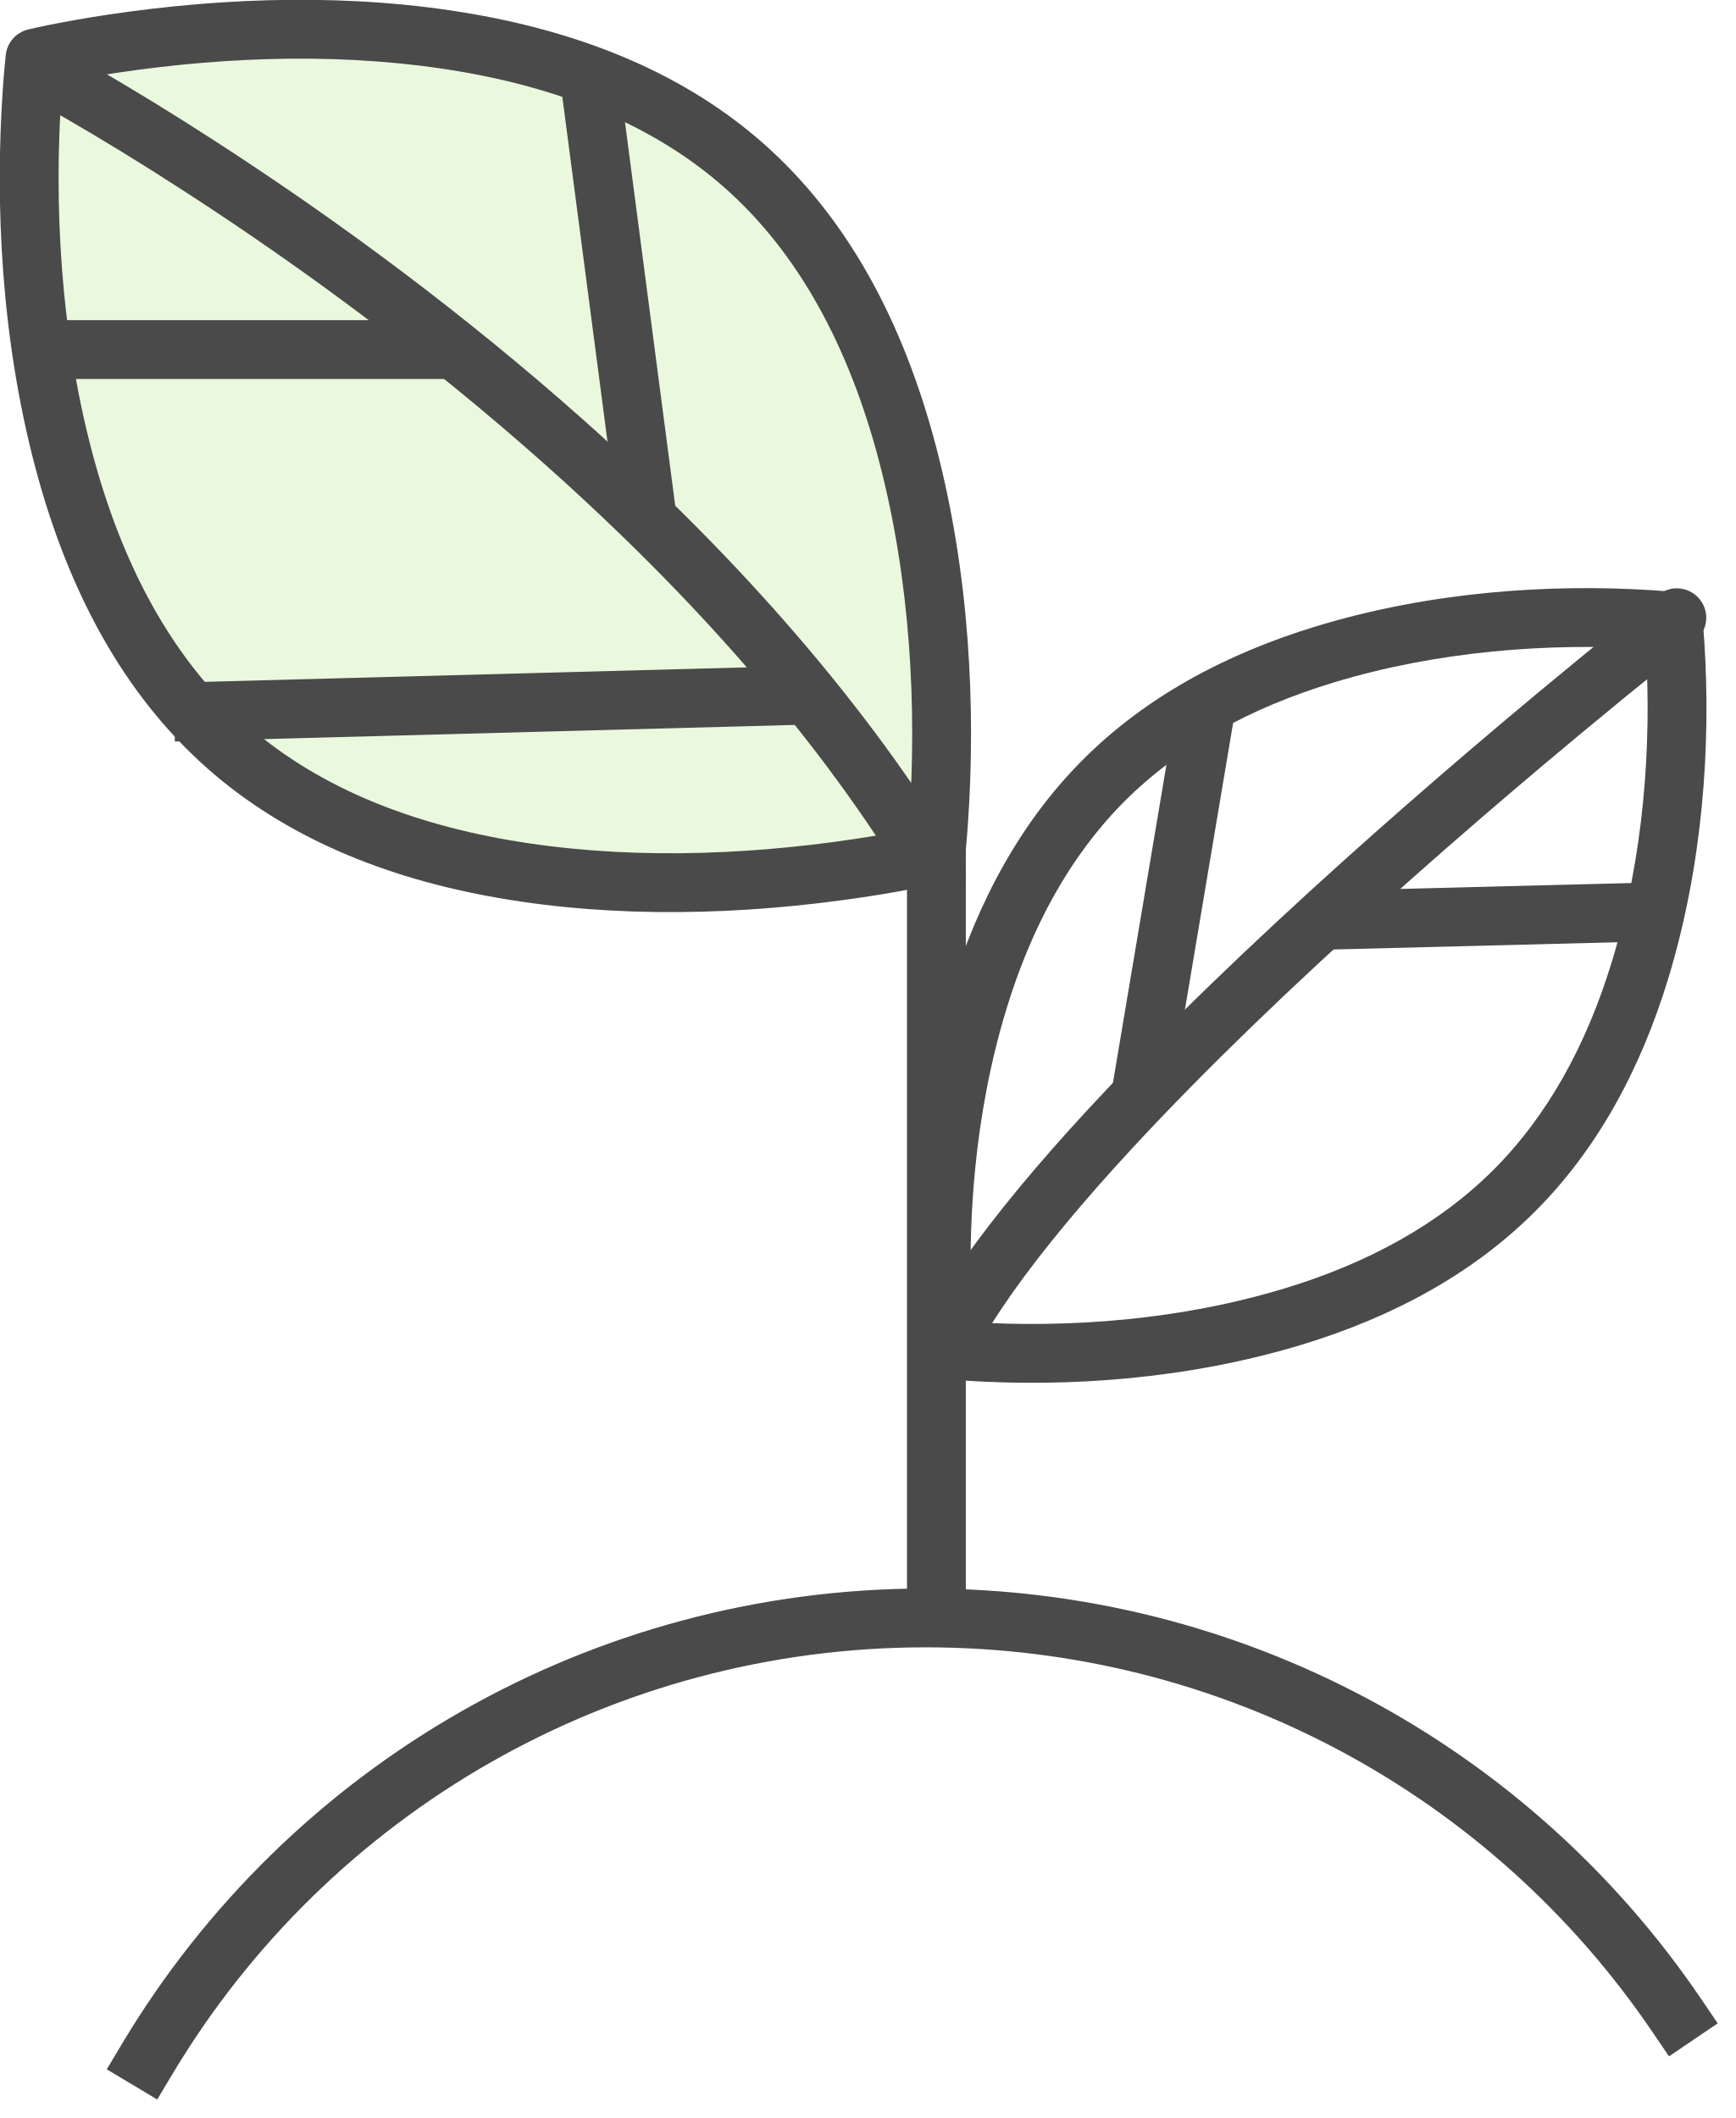
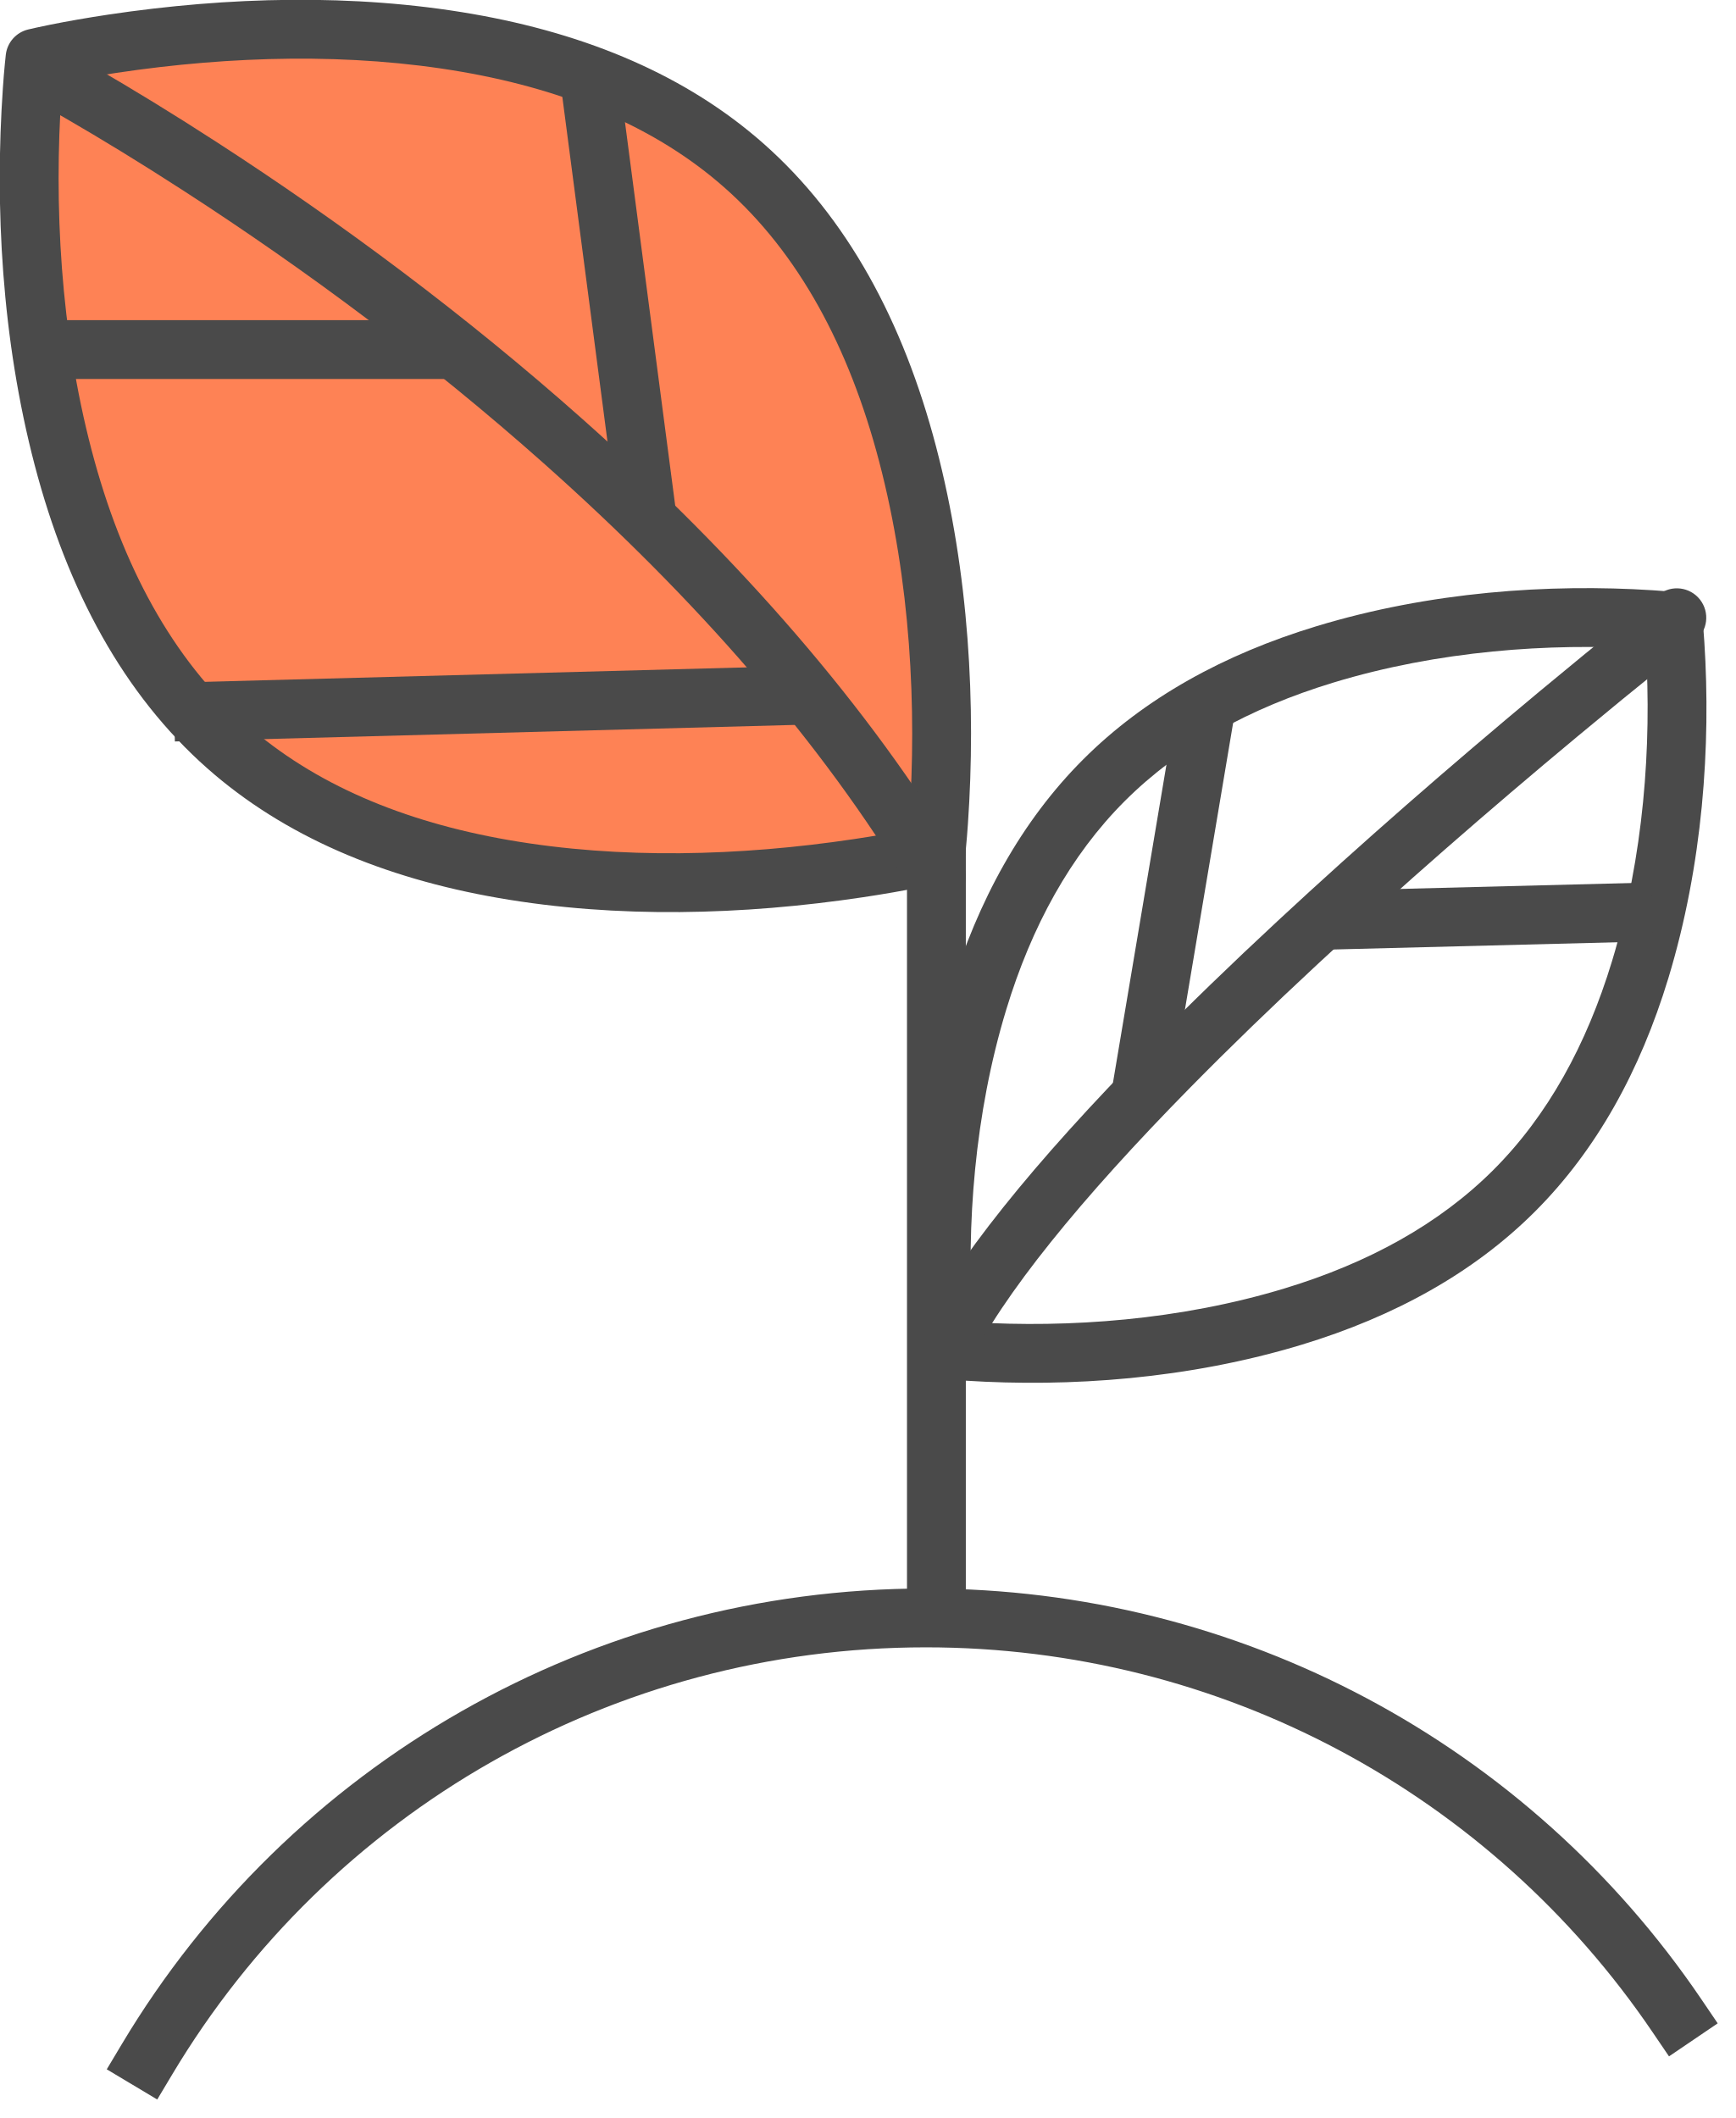
<svg xmlns="http://www.w3.org/2000/svg" width="59px" height="72px" viewBox="0 0 59 72" version="1.1">
  <defs />
  <g id="Symbols" stroke="none" stroke-width="1" fill="none" fill-rule="evenodd">
    <g id="Fields-above-the-fold" transform="translate(-1015, -146)">
-       <g id="icon-hadash" transform="translate(1015, 147)">
-         <path d="M5.858,69.513 L5.345,70.371 L3.629,69.345 L4.142,68.487 C9.835,58.962 20.137,53 31.473,53 C42.163,53 51.955,58.297 57.828,66.955 L58.389,67.782 L56.734,68.905 L56.172,68.078 C50.668,59.963 41.494,55 31.473,55 C20.847,55 11.194,60.587 5.858,69.513 Z" id="Stroke-1" fill="#4A4A4A" fill-rule="nonzero" />
-         <path d="M36.818,24.818 C38.912,22.725 41.603,21.245 44.743,20.29 C48.612,19.114 52.656,18.839 56.177,19.065 C56.56,19.089 56.836,19.114 56.988,19.132 C57.451,19.185 57.815,19.549 57.868,20.012 C57.886,20.164 57.911,20.44 57.935,20.823 C58.161,24.344 57.886,28.388 56.71,32.258 C55.755,35.397 54.275,38.088 52.182,40.182 C50.088,42.275 47.397,43.755 44.257,44.71 C40.388,45.886 36.344,46.161 32.823,45.935 C32.44,45.911 32.164,45.886 32.012,45.868 C31.549,45.815 31.185,45.451 31.132,44.988 C31.114,44.836 31.089,44.56 31.065,44.177 C30.839,40.656 31.114,36.612 32.29,32.742 C33.245,29.603 34.725,26.912 36.818,24.818 Z M45.325,22.204 C42.479,23.069 40.073,24.392 38.232,26.233 C36.392,28.073 35.069,30.479 34.204,33.324 C33.12,36.889 32.854,40.667 33.054,43.946 C36.333,44.146 40.111,43.88 43.675,42.796 C46.521,41.931 48.927,40.608 50.768,38.767 C52.608,36.927 53.931,34.521 54.796,31.676 C55.88,28.111 56.146,24.333 55.946,21.054 C52.667,20.854 48.889,21.12 45.325,22.204 Z" id="Stroke-3" fill="#4A4A4A" fill-rule="nonzero" />
-         <path d="M56.383,19.213 C56.818,18.872 57.446,18.948 57.787,19.383 C58.128,19.818 58.052,20.446 57.617,20.787 C57.568,20.825 57.472,20.901 57.332,21.012 C57.098,21.198 56.826,21.415 56.519,21.662 C55.642,22.367 54.665,23.166 53.612,24.043 C50.604,26.546 47.596,29.166 44.791,31.774 C43.242,33.213 41.797,34.611 40.476,35.953 C36.714,39.776 34.086,43.018 32.898,45.44 C32.655,45.936 32.056,46.141 31.56,45.898 C31.064,45.655 30.859,45.056 31.102,44.56 C32.409,41.894 35.148,38.516 39.051,34.55 C40.394,33.185 41.86,31.767 43.429,30.309 C46.264,27.674 49.298,25.031 52.332,22.505 C53.394,21.622 54.38,20.816 55.265,20.104 C55.576,19.854 55.851,19.634 56.089,19.445 C56.232,19.332 56.331,19.254 56.383,19.213 Z" id="Stroke-5" fill="#4A4A4A" fill-rule="nonzero" />
-         <g id="Group-10" transform="translate(31, 27)">
-           <path d="M0.831,0.744 L0.831,25.21" id="Fill-7" fill="#EAF9DE" />
-           <polygon id="Stroke-9" fill="#4A4A4A" fill-rule="nonzero" points="-0.169 -0.256 1.831 -0.256 1.831 26.21 -0.169 26.21" />
-         </g>
-         <path d="M25.29,4.628 C33.745,12.098 31.809,28.026 31.809,28.026 C31.809,28.026 16.165,31.841 7.71,24.371 C-0.744,16.902 1.191,0.975 1.191,0.975 C1.191,0.975 16.835,-2.842 25.29,4.628" id="Fill-11" fill="#EAF9DE" />
-         <path d="M30.907,26.872 C31.17,23.064 30.95,18.749 29.885,14.69 C28.859,10.78 27.141,7.598 24.628,5.378 C22.328,3.346 19.301,2.067 15.708,1.443 C11.924,0.786 7.852,0.895 3.967,1.476 C3.282,1.579 2.662,1.688 2.117,1.798 C2.109,1.899 2.101,2.009 2.093,2.127 C1.83,5.936 2.05,10.251 3.116,14.31 C4.142,18.22 5.86,21.402 8.372,23.622 C10.672,25.653 13.699,26.933 17.292,27.557 C21.076,28.214 25.148,28.105 29.033,27.524 C29.718,27.421 30.338,27.312 30.883,27.203 C30.89,27.101 30.899,26.991 30.907,26.872 Z M31.819,14.182 C32.948,18.485 33.179,23.003 32.902,27.01 C32.881,27.322 32.857,27.599 32.834,27.839 C32.82,27.986 32.809,28.089 32.802,28.146 C32.751,28.56 32.45,28.899 32.046,28.997 C31.908,29.031 31.657,29.087 31.303,29.158 C30.721,29.276 30.059,29.393 29.329,29.502 C25.25,30.112 20.975,30.226 16.95,29.527 C13.018,28.845 9.653,27.422 7.048,25.12 C4.204,22.608 2.3,19.082 1.181,14.818 C0.052,10.515 -0.179,5.997 0.098,1.99 C0.119,1.678 0.142,1.401 0.166,1.161 C0.18,1.015 0.191,0.911 0.198,0.854 C0.248,0.441 0.549,0.102 0.954,0.003 C1.091,-0.03 1.343,-0.086 1.696,-0.158 C2.279,-0.275 2.941,-0.392 3.671,-0.502 C7.75,-1.112 12.025,-1.226 16.05,-0.528 C19.981,0.155 23.346,1.577 25.952,3.879 C28.796,6.392 30.7,9.918 31.819,14.182 Z" id="Stroke-13" fill="#4A4A4A" fill-rule="nonzero" />
-         <g id="Group-18" transform="translate(1, 1)">
-           <path d="M0.191,0.295 C0.191,0.295 20.85,11.172 30.829,27.785" id="Fill-15" fill="#EAF9DE" />
-           <path d="M-0.275,1.18 C-0.764,0.923 -0.951,0.318 -0.694,-0.17 C-0.437,-0.659 0.168,-0.847 0.657,-0.589 C0.732,-0.55 0.874,-0.474 1.076,-0.362 C1.411,-0.178 1.799,0.041 2.234,0.293 C3.476,1.011 4.858,1.854 6.345,2.817 C10.593,5.566 14.841,8.727 18.81,12.255 C24.122,16.976 28.518,21.995 31.686,27.27 C31.97,27.743 31.817,28.358 31.344,28.642 C30.87,28.926 30.256,28.773 29.972,28.3 C26.918,23.216 22.652,18.346 17.481,13.749 C13.595,10.294 9.426,7.194 5.258,4.496 C3.8,3.552 2.447,2.726 1.233,2.024 C0.81,1.779 0.435,1.568 0.112,1.39 C-0.08,1.285 -0.21,1.214 -0.275,1.18 Z" id="Stroke-17" fill="#4A4A4A" fill-rule="nonzero" />
-         </g>
-         <g id="Group-22" transform="translate(20, 1)">
-           <path d="M0.066,0.848 L2.045,15.957" id="Fill-19" fill="#EAF9DE" />
-           <polygon id="Stroke-21" fill="#4A4A4A" fill-rule="nonzero" points="-0.926 0.978 1.057 0.718 3.036 15.827 1.053 16.087" />
-         </g>
-         <g id="Group-26" transform="translate(0, 10)">
-           <path d="M0.999,0.883 L15.492,0.883" id="Fill-23" fill="#EAF9DE" />
-           <polygon id="Stroke-25" fill="#4A4A4A" fill-rule="nonzero" points="0.999 1.883 0.999 -0.117 15.492 -0.117 15.492 1.883" />
-         </g>
-         <g id="Group-30" transform="translate(5, 22)">
-           <path d="M22.107,0.641 L0.918,1.207" id="Fill-27" fill="#EAF9DE" />
-           <polygon id="Stroke-29" fill="#4A4A4A" fill-rule="nonzero" points="22.081 -0.359 22.134 1.64 0.945 2.206 0.891 0.207" />
-         </g>
-         <g id="Group-34" transform="translate(38, 21)">
-           <path d="M3.711,0.732 L0.777,15.218" id="Fill-31" fill="#EAF9DE" />
-           <polygon id="Stroke-33" fill="#4A4A4A" fill-rule="nonzero" points="2.014 1.834 3.986 2.166 1.764 15.384 -0.209 15.052" />
-         </g>
-         <g id="Group-38" transform="translate(45, 29)">
-           <path d="M1.406,0.978 L12.565,0.693" id="Fill-35" fill="#EAF9DE" />
-           <polygon id="Stroke-37" fill="#4A4A4A" fill-rule="nonzero" points="0.026 2.285 -0.026 0.285 11.133 0 11.184 2" />
+       <g id="above-the-fold">
+         <g id="sum" transform="translate(128, 139)">
+           <g id="2" transform="translate(793, 6)">
+             <g id="icon-hadash" transform="translate(93, 0)">
+               <path d="M6.858,71.513 L6.345,72.371 L4.629,71.345 L5.142,70.487 C10.835,60.962 21.137,55 32.473,55 C43.163,55 52.955,60.297 58.828,68.955 L59.389,69.782 L57.734,70.905 L57.172,70.078 C51.668,61.963 42.494,57 32.473,57 C21.847,57 12.194,62.587 6.858,71.513 Z" id="Stroke-1" fill="#4A4A4A" fill-rule="nonzero" />
+               <path d="M37.818,26.818 C39.912,24.725 42.603,23.245 45.743,22.29 C49.612,21.114 53.656,20.839 57.177,21.065 C57.56,21.089 57.836,21.114 57.988,21.132 C58.451,21.185 58.815,21.549 58.868,22.012 C58.886,22.164 58.911,22.44 58.935,22.823 C59.161,26.344 58.886,30.388 57.71,34.258 C56.755,37.397 55.275,40.088 53.182,42.182 C51.088,44.275 48.397,45.755 45.257,46.71 C41.388,47.886 37.344,48.161 33.823,47.935 C33.44,47.911 33.164,47.886 33.012,47.868 C32.549,47.815 32.185,47.451 32.132,46.988 C32.114,46.836 32.089,46.56 32.065,46.177 C31.839,42.656 32.114,38.612 33.29,34.742 C34.245,31.603 35.725,28.912 37.818,26.818 Z M46.325,24.204 C43.479,25.069 41.073,26.392 39.232,28.233 C37.392,30.073 36.069,32.479 35.204,35.324 C34.12,38.889 33.854,42.667 34.054,45.946 C37.333,46.146 41.111,45.88 44.675,44.796 C47.521,43.931 49.927,42.608 51.768,40.767 C53.608,38.927 54.931,36.521 55.796,33.676 C56.88,30.111 57.146,26.333 56.946,23.054 C53.667,22.854 49.889,23.12 46.325,24.204 Z" id="Stroke-3" fill="#4A4A4A" fill-rule="nonzero" />
+               <path d="M57.383,21.213 C57.818,20.872 58.446,20.948 58.787,21.383 C59.128,21.818 59.052,22.446 58.617,22.787 C58.568,22.825 58.472,22.901 58.332,23.012 C58.098,23.198 57.826,23.415 57.519,23.662 C56.642,24.367 55.665,25.166 54.612,26.043 C51.604,28.546 48.596,31.166 45.791,33.774 C44.242,35.213 42.797,36.611 41.476,37.953 C37.714,41.776 35.086,45.018 33.898,47.44 C33.655,47.936 33.056,48.141 32.56,47.898 C32.064,47.655 31.859,47.056 32.102,46.56 C33.409,43.894 36.148,40.516 40.051,36.55 C41.394,35.185 42.86,33.767 44.429,32.309 C47.264,29.674 50.298,27.031 53.332,24.505 C54.394,23.622 55.38,22.816 56.265,22.104 C56.576,21.854 56.851,21.634 57.089,21.445 C57.232,21.332 57.331,21.254 57.383,21.213 Z" id="Stroke-5" fill="#4A4A4A" fill-rule="nonzero" />
+               <g id="Group-10" transform="translate(32, 29)">
+                 <path d="M0.831,0.744 L0.831,25.21" id="Fill-7" fill="#EAF9DE" />
+                 <polygon id="Stroke-9" fill="#4A4A4A" fill-rule="nonzero" points="-0.169 -0.256 1.831 -0.256 1.831 26.21 -0.169 26.21" />
+               </g>
+               <path d="M26.29,6.628 C34.745,14.098 32.809,30.026 32.809,30.026 C32.809,30.026 17.165,33.841 8.71,26.371 C0.256,18.902 2.191,2.975 2.191,2.975 C2.191,2.975 17.835,-0.842 26.29,6.628" id="Fill-11" fill="#FE8255" />
+               <path d="M31.907,28.872 C32.17,25.064 31.95,20.749 30.885,16.69 C29.859,12.78 28.141,9.598 25.628,7.378 C23.328,5.346 20.301,4.067 16.708,3.443 C12.924,2.786 8.852,2.895 4.967,3.476 C4.282,3.579 3.662,3.688 3.117,3.798 C3.109,3.899 3.101,4.009 3.093,4.127 C2.83,7.936 3.05,12.251 4.116,16.31 C5.142,20.22 6.86,23.402 9.372,25.622 C11.672,27.653 14.699,28.933 18.292,29.557 C22.076,30.214 26.148,30.105 30.033,29.524 C30.718,29.421 31.338,29.312 31.883,29.203 C31.89,29.101 31.899,28.991 31.907,28.872 Z M32.819,16.182 C33.948,20.485 34.179,25.003 33.902,29.01 C33.881,29.322 33.857,29.599 33.834,29.839 C33.82,29.986 33.809,30.089 33.802,30.146 C33.751,30.56 33.45,30.899 33.046,30.997 C32.908,31.031 32.657,31.087 32.303,31.158 C31.721,31.276 31.059,31.393 30.329,31.502 C26.25,32.112 21.975,32.226 17.95,31.527 C14.018,30.845 10.653,29.422 8.048,27.12 C5.204,24.608 3.3,21.082 2.181,16.818 C1.052,12.515 0.821,7.997 1.098,3.99 C1.119,3.678 1.142,3.401 1.166,3.161 C1.18,3.015 1.191,2.911 1.198,2.854 C1.248,2.441 1.549,2.102 1.954,2.003 C2.091,1.97 2.343,1.914 2.696,1.842 C3.279,1.725 3.941,1.608 4.671,1.498 C8.75,0.888 13.025,0.774 17.05,1.472 C20.981,2.155 24.346,3.577 26.952,5.879 C29.796,8.392 31.7,11.918 32.819,16.182 Z" id="Stroke-13" fill="#4A4A4A" fill-rule="nonzero" />
+               <g id="Group-18" transform="translate(1, 2)" fill="#4A4A4A" fill-rule="nonzero">
+                 <path d="M0.725,2.18 C0.236,1.923 0.049,1.318 0.306,0.83 C0.563,0.341 1.168,0.153 1.657,0.411 C1.732,0.45 1.874,0.526 2.076,0.638 C2.411,0.822 2.799,1.041 3.234,1.293 C4.476,2.011 5.858,2.854 7.345,3.817 C11.593,6.566 15.841,9.727 19.81,13.255 C25.122,17.976 29.518,22.995 32.686,28.27 C32.97,28.743 32.817,29.358 32.344,29.642 C31.87,29.926 31.256,29.773 30.972,29.3 C27.918,24.216 23.652,19.346 18.481,14.749 C14.595,11.294 10.426,8.194 6.258,5.496 C4.8,4.552 3.447,3.726 2.233,3.024 C1.81,2.779 1.435,2.568 1.112,2.39 C0.92,2.285 0.79,2.214 0.725,2.18 Z" id="Stroke-17" />
+               </g>
+               <g id="Group-22" transform="translate(21, 3)">
+                 <path d="M0.066,0.848 L2.045,15.957" id="Fill-19" fill="#EAF9DE" />
+                 <polygon id="Stroke-21" fill="#4A4A4A" fill-rule="nonzero" points="-0.926 0.978 1.057 0.718 3.036 15.827 1.053 16.087" />
+               </g>
+               <g id="Group-26" transform="translate(1, 12)">
+                 <path d="M0.999,0.883 L15.492,0.883" id="Fill-23" fill="#EAF9DE" />
+                 <polygon id="Stroke-25" fill="#4A4A4A" fill-rule="nonzero" points="0.999 1.883 0.999 -0.117 15.492 -0.117 15.492 1.883" />
+               </g>
+               <g id="Group-30" transform="translate(6, 24)">
+                 <path d="M22.107,0.641 L0.918,1.207" id="Fill-27" fill="#EAF9DE" />
+                 <polygon id="Stroke-29" fill="#4A4A4A" fill-rule="nonzero" points="22.081 -0.359 22.134 1.64 0.945 2.206 0.891 0.207" />
+               </g>
+               <g id="Group-34" transform="translate(39, 23)">
+                 <path d="M3.711,0.732 L0.777,15.218" id="Fill-31" fill="#EAF9DE" />
+                 <polygon id="Stroke-33" fill="#4A4A4A" fill-rule="nonzero" points="2.014 1.834 3.986 2.166 1.764 15.384 -0.209 15.052" />
+               </g>
+               <g id="Group-38" transform="translate(46, 31)">
+                 <path d="M1.406,0.978 L12.565,0.693" id="Fill-35" fill="#EAF9DE" />
+                 <polygon id="Stroke-37" fill="#4A4A4A" fill-rule="nonzero" points="0.026 2.285 -0.026 0.285 11.133 0 11.184 2" />
+               </g>
+             </g>
+           </g>
        </g>
      </g>
    </g>
  </g>
</svg>
